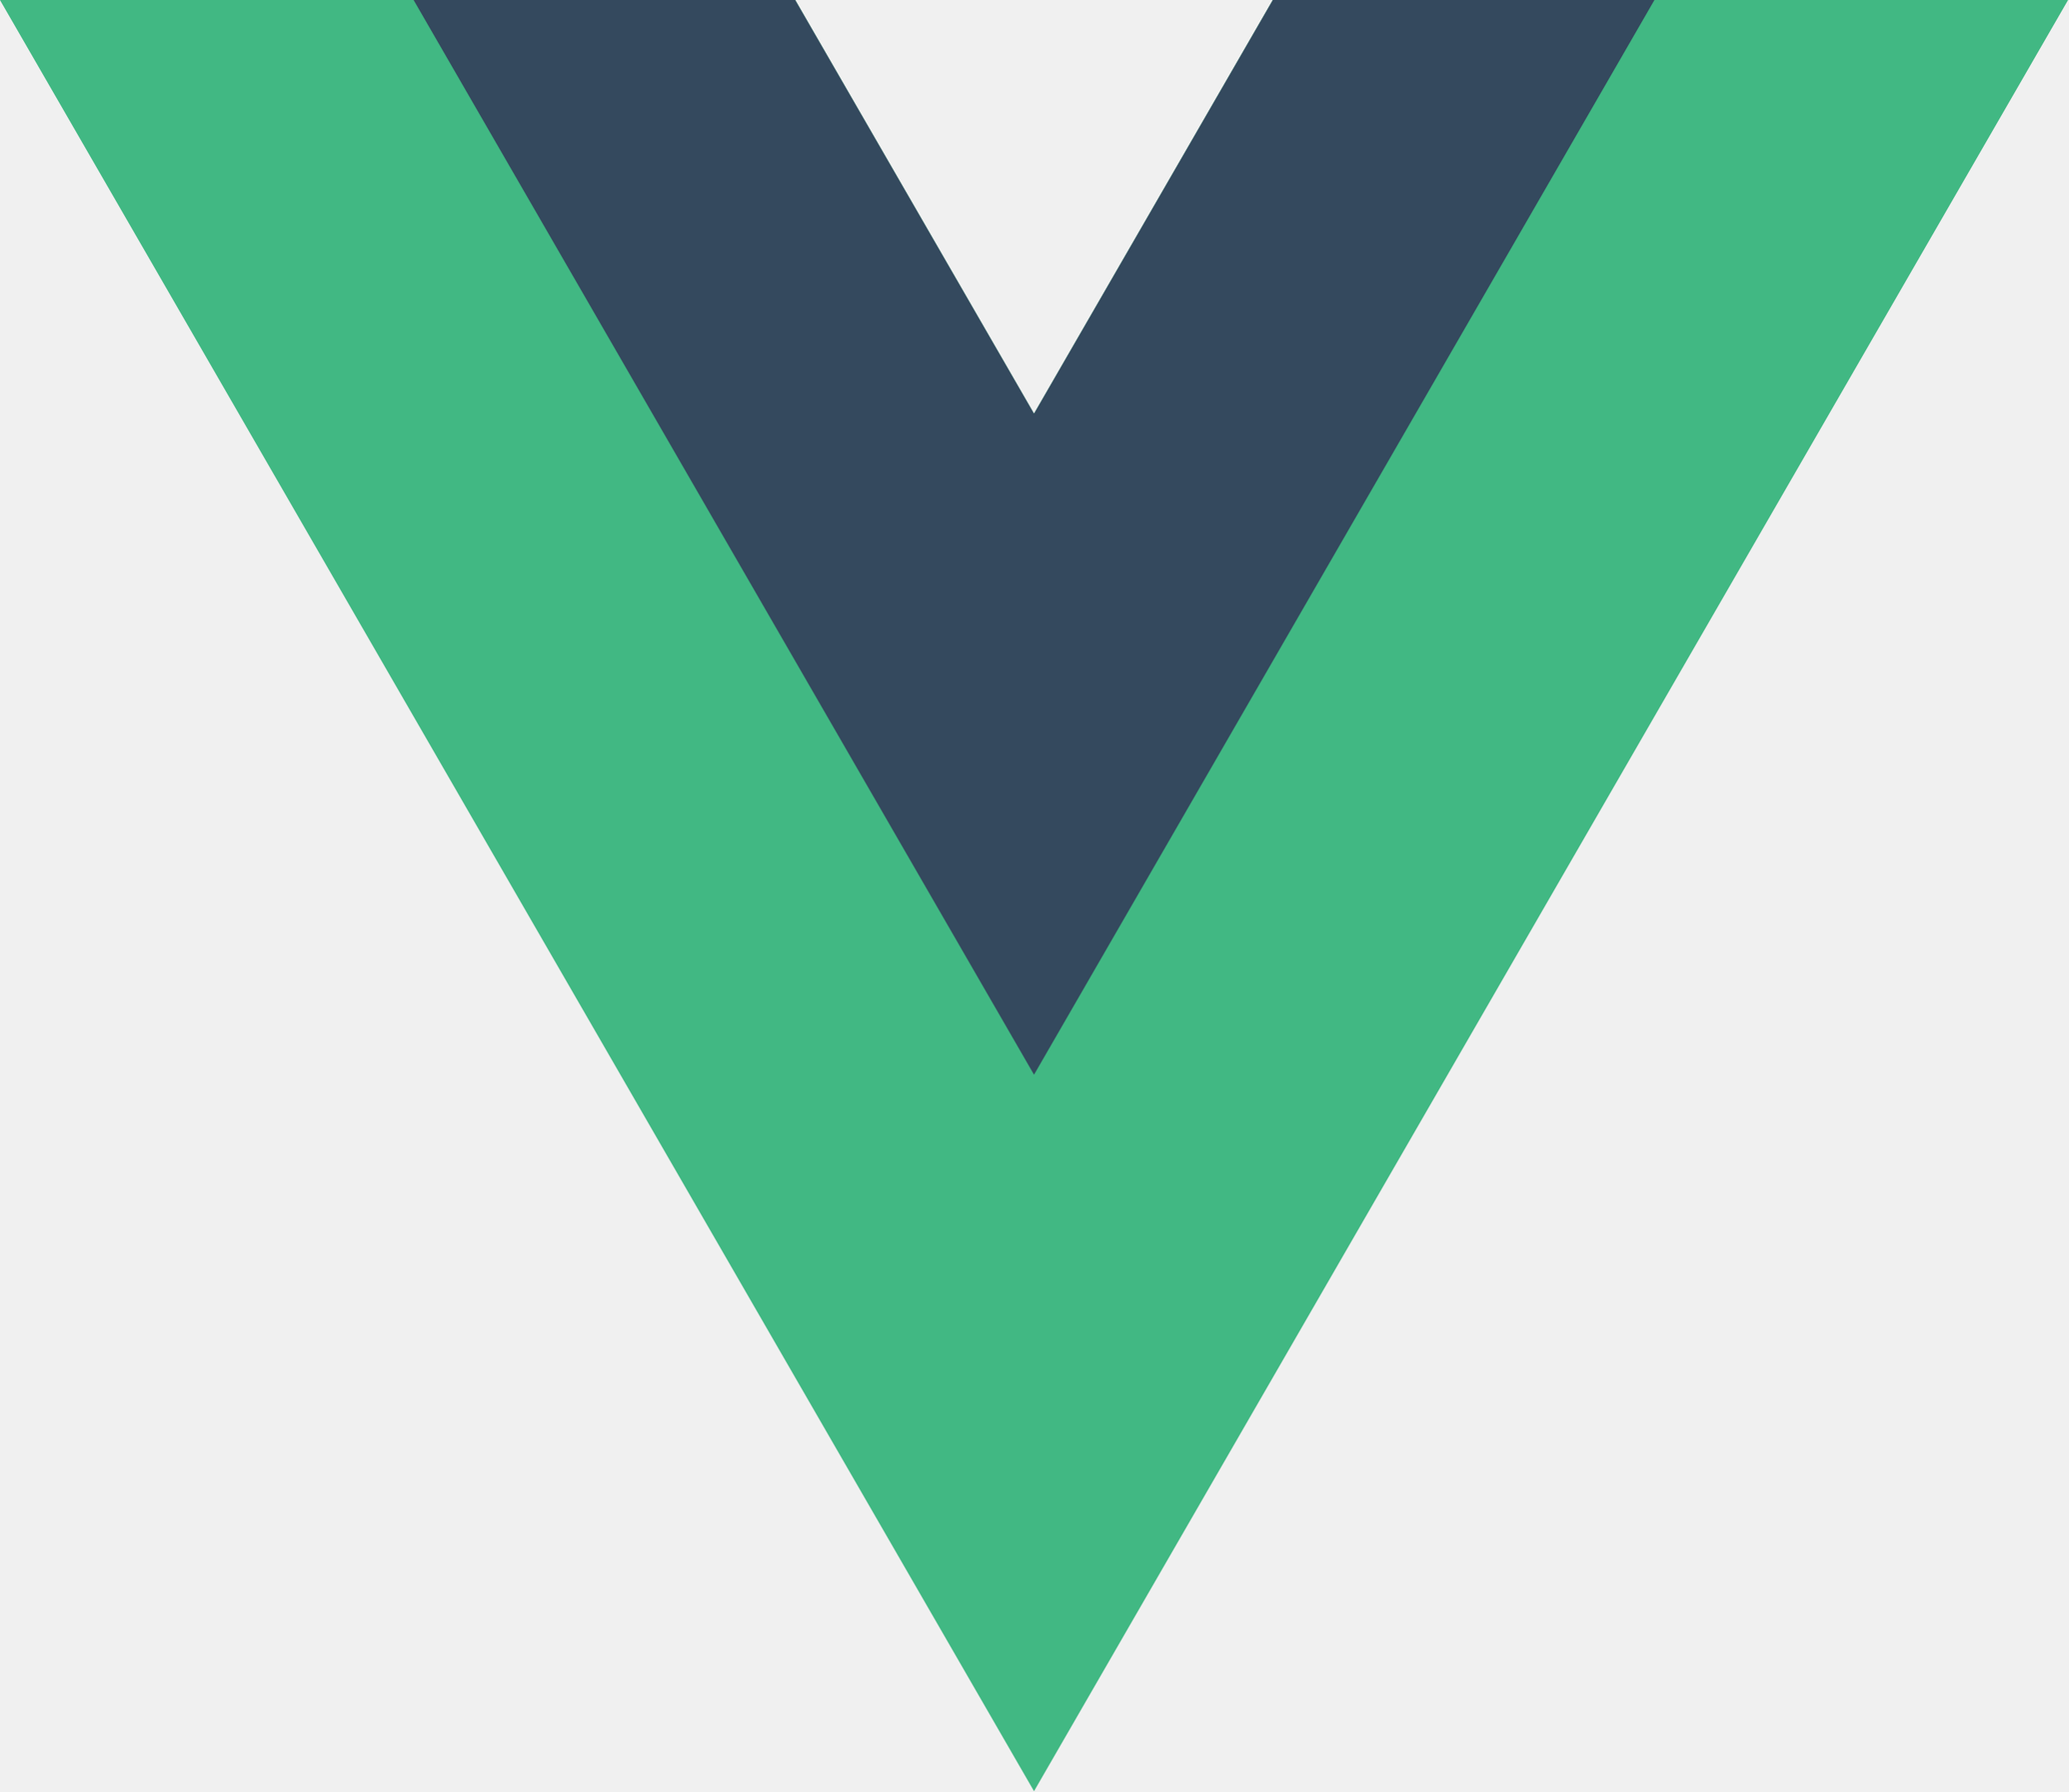
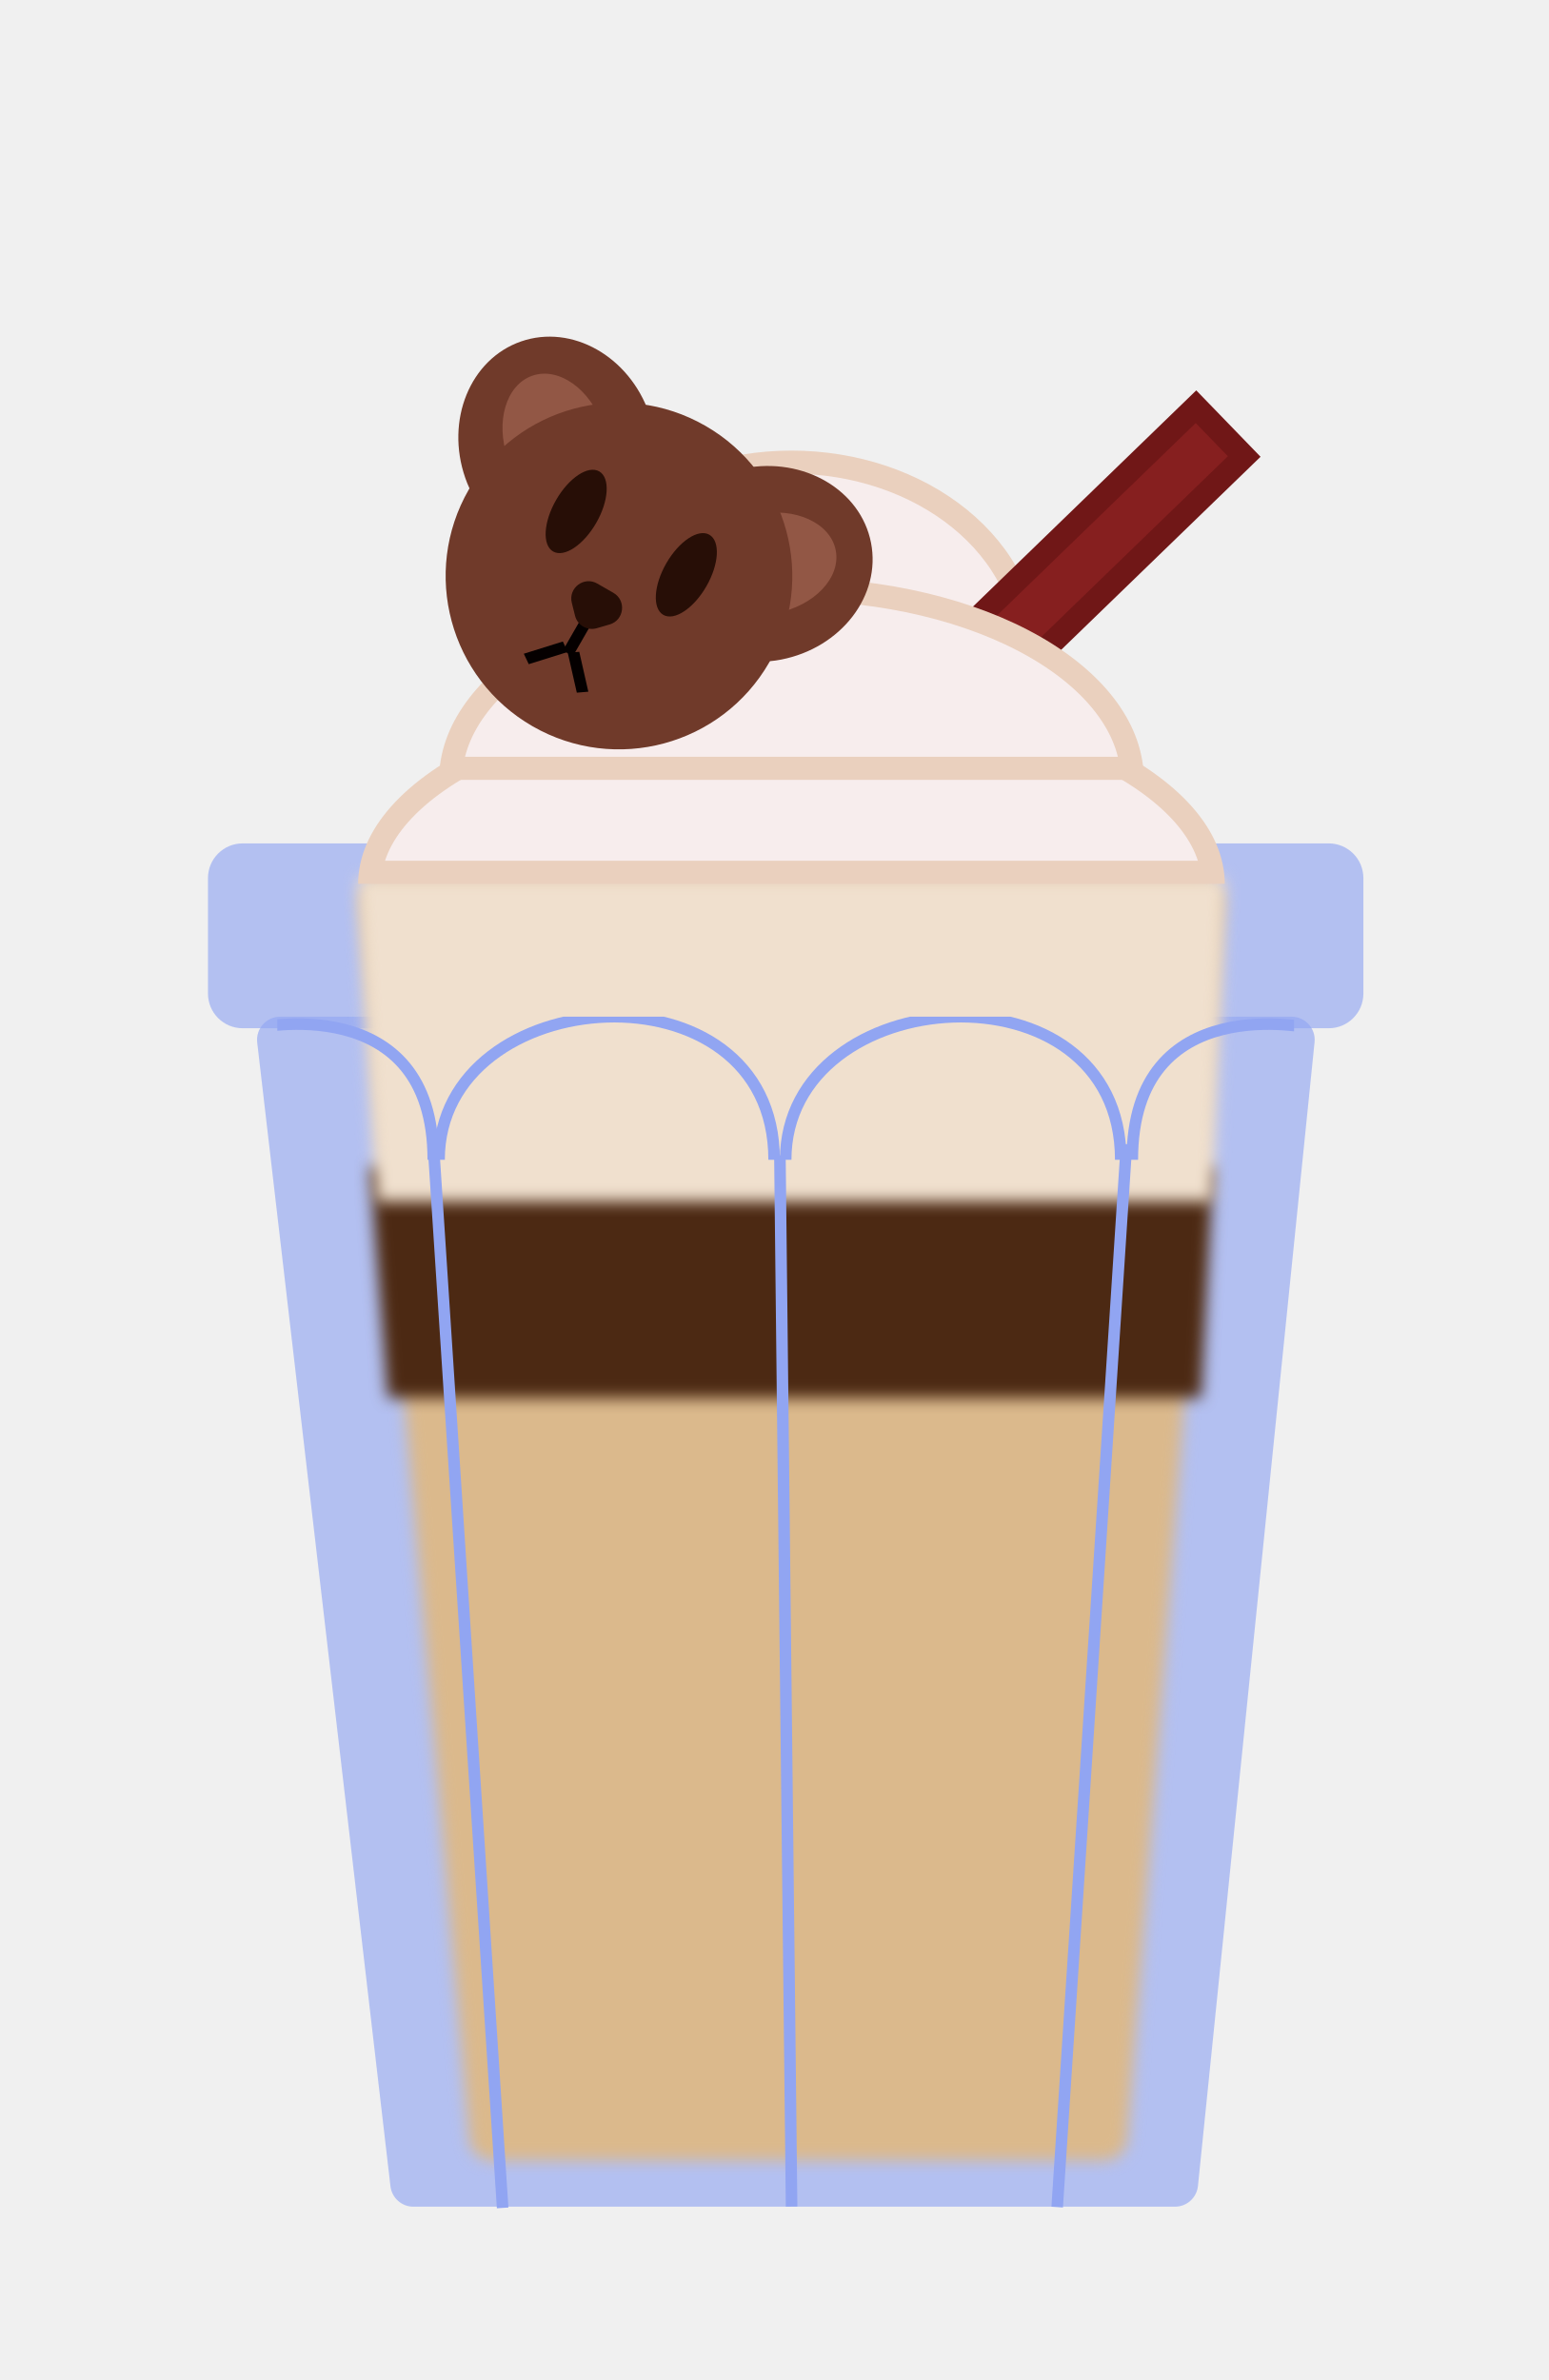
- <svg xmlns="http://www.w3.org/2000/svg" viewBox="0 0 261.76 226.69">
-   <path d="M161.096.001l-30.225 52.351L100.647.001H-.005l130.877 226.688L261.749.001z" fill="#41b883" />
-   <path d="M161.096.001l-30.225 52.351L100.647.001H52.346l78.526 136.01L209.398.001z" fill="#34495e" />
+ <svg xmlns="http://www.w3.org/2000/svg" width="134" height="206" viewBox="0 0 134 206" fill="none">
+   <path d="M22.26 90.231C22.122 89.043 23.05 88 24.247 88H111.786C112.971 88 113.896 89.024 113.775 90.203L108.75 139.5L107.438 152.375L106.125 165.25L104.812 178.125L103.683 189.203C103.579 190.224 102.719 191 101.693 191C98.061 191 95.549 191 91.5 191H69.25H44.5H35.781C34.766 191 33.911 190.24 33.794 189.231L32.5 178.125L31 165.25L28 139.5L22.26 90.231Z" fill="#91A5F2" fill-opacity="0.63" />
+   <path d="M18 76C18 74.343 19.343 73 21 73H68H115C116.657 73 118 74.343 118 76V86C118 87.657 116.657 89 115 89H105.5H93H80.5H68H55.5H43H30.5H21C19.343 89 18 87.657 18 86V76Z" fill="#91A5F2" fill-opacity="0.63" />
+   <g clip-path="url(#clip0_6_48)">
+     <g filter="url(#filter0_f_6_48)">
+       <path d="M31.192 78.176C31.089 77.006 32.01 76 33.184 76H103.84C105.005 76 105.924 76.992 105.834 78.154L101.72 131.5L100.65 145.375L99.58 159.25L98.51 173.125L97.583 185.154C97.502 186.196 96.633 187 95.588 187C92.827 187 90.816 187 87.658 187H69.519H49.342H42.614C41.578 187 40.713 186.208 40.622 185.176L39.56 173.125L38.337 159.25L35.891 131.5L31.192 78.176Z" fill="#DBB98C" />
+     </g>
+     <g filter="url(#filter1_f_6_48)">
+       <path d="M32 101H105L103.965 121H33.553L32 101Z" fill="#4C2913" />
+     </g>
+     <g filter="url(#filter2_f_6_48)">
+       <path d="M31 76H106L104.936 104H32.596L31 76Z" fill="#F0E0CE" />
+     </g>
+   </g>
+   <g clip-path="url(#clip1_6_48)">
+     <path d="M98 100.386C98 85.5 113.5 89 113.5 89" stroke="#91A5F2" />
+     <path d="M37.5 100.386C37.5 85.5 22 89 22 89" stroke="#91A5F2" />
+     <path d="M38 100.386C38 84.886 67 82.886 67 100.386" stroke="#91A5F2" />
+     <path d="M68 100.386C68 84.886 97 82.886 97 100.386" stroke="#91A5F2" />
+     <line x1="67.5" y1="99.994" x2="68.511" y2="190.989" stroke="#91A5F2" />
+     <line x1="97.499" y1="99.032" x2="91.499" y2="191.033" stroke="#91A5F2" />
+     <line x1="43.503" y1="191.103" x2="37.501" y2="99.032" stroke="#91A5F2" />
+   </g>
+   <g clip-path="url(#clip2_6_48)">
+     <mask id="path-13-inside-1_6_48" fill="white">
+       <path d="M47 56.5C47 51.859 49.265 47.407 53.297 44.126C57.329 40.844 62.798 39 68.5 39C74.202 39 79.671 40.844 83.703 44.126C87.735 47.407 90 51.859 90 56.5L68.5 56.5L47 56.5Z" />
+     </mask>
+     <path d="M47 56.5C47 51.859 49.265 47.407 53.297 44.126C57.329 40.844 62.798 39 68.5 39C74.202 39 79.671 40.844 83.703 44.126C87.735 47.407 90 51.859 90 56.5L68.5 56.5L47 56.5Z" fill="#F7EDED" stroke="#EAD0BE" stroke-width="4" mask="url(#path-13-inside-1_6_48)" />
+     <rect x="103.512" y="35.202" width="6" height="40.324" transform="rotate(45.9201 103.512 35.2016)" fill="#861F1F" stroke="#701717" stroke-width="2" />
+     <mask id="path-15-inside-2_6_48" fill="white">
+       <path d="M31 76.5C31 71.859 34.951 67.407 41.983 64.126C49.016 60.844 58.554 59 68.5 59C78.446 59 87.984 60.844 95.016 64.126C102.049 67.407 106 71.859 106 76.5L68.5 76.5L31 76.5Z" />
+     </mask>
+     <path d="M31 76.5C31 71.859 34.951 67.407 41.983 64.126C49.016 60.844 58.554 59 68.5 59C78.446 59 87.984 60.844 95.016 64.126C102.049 67.407 106 71.859 106 76.5L68.5 76.5L31 76.5Z" fill="#F7EDED" stroke="#EAD0BE" stroke-width="4" mask="url(#path-15-inside-2_6_48)" />
+     <mask id="path-16-inside-3_6_48" fill="white">
+       <path d="M38 67.5C38 62.859 41.213 58.407 46.933 55.126C52.653 51.844 60.411 50 68.5 50C76.589 50 84.347 51.844 90.067 55.126C95.787 58.407 99 62.859 99 67.5L68.5 67.5H38Z" />
+     </mask>
+     <path d="M38 67.5C38 62.859 41.213 58.407 46.933 55.126C52.653 51.844 60.411 50 68.5 50C76.589 50 84.347 51.844 90.067 55.126C95.787 58.407 99 62.859 99 67.5L68.5 67.5H38Z" fill="#F7EDED" stroke="#EAD0BE" stroke-width="4" mask="url(#path-16-inside-3_6_48)" />
+   </g>
+   <g clip-path="url(#clip3_6_48)">
+     <g clip-path="url(#clip4_6_48)">
+       <path d="M62.863 49.422C63.753 53.994 62.418 58.1 67.606 57.09C72.794 56.08 76.277 51.555 75.387 46.983C74.497 42.411 69.569 39.524 64.382 40.534C59.194 41.544 61.972 44.85 62.863 49.422Z" fill="#703A2A" />
+       <path d="M64.405 49.173C64.864 51.532 63.935 53.698 67.218 53.059C70.502 52.419 72.791 49.988 72.332 47.629C71.872 45.27 68.838 43.875 65.555 44.515C62.271 45.154 63.945 46.813 64.405 49.173Z" fill="#925745" />
+     </g>
+     <g clip-path="url(#clip5_6_48)">
+       <path d="M49.28 41.608C44.88 43.136 42.001 46.355 40.267 41.362C38.532 36.37 40.693 31.084 45.093 29.555C49.493 28.026 54.465 30.835 56.2 35.827C57.934 40.82 53.68 40.08 49.28 41.608Z" fill="#703A2A" />
+       <path d="M48.72 40.15C46.45 40.938 45.044 42.831 43.947 39.671C42.849 36.511 43.8 33.31 46.07 32.521C48.341 31.732 51.071 33.654 52.169 36.814C53.267 39.974 50.991 39.361 48.72 40.15Z" fill="#925745" />
+     </g>
+     <circle cx="53.572" cy="49.859" r="15" transform="rotate(29.9112 53.5721 49.8593)" fill="#703A2A" />
+     <ellipse cx="49.867" cy="44.267" rx="2" ry="4" transform="rotate(29.9112 49.8673 44.2669)" fill="#270E06" />
+     <ellipse cx="59.402" cy="49.752" rx="2" ry="4" transform="rotate(29.9112 59.4021 49.7522)" fill="#270E06" />
+     <line y1="-0.5" x2="3.542" y2="-0.5" transform="matrix(-0.954348 0.298698 -0.428209 -0.90368 48.7151 55.5254)" stroke="#050000" />
+     <line x1="49.15" y1="56.544" x2="50.645" y2="53.944" stroke="#050000" />
+     <line y1="-0.5" x2="3.542" y2="-0.5" transform="matrix(-0.221521 -0.975156 0.996458 -0.0840922 50.9193 59.8698)" stroke="#050000" />
+     <path d="M49.77 53.298C49.976 54.124 50.827 54.613 51.644 54.376L52.759 54.052C54.029 53.684 54.235 51.971 53.089 51.312L51.693 50.509C50.547 49.849 49.17 50.888 49.489 52.171L49.77 53.298Z" fill="#270E06" />
+   </g>
+   <defs>
+     <filter id="filter0_f_6_48" x="29.884" y="74.7" width="77.256" height="113.6" filterUnits="userSpaceOnUse" color-interpolation-filters="sRGB">
+       <feFlood flood-opacity="0" result="BackgroundImageFix" />
+       <feBlend mode="normal" in="SourceGraphic" in2="BackgroundImageFix" result="shape" />
+       <feGaussianBlur stdDeviation="0.65" result="effect1_foregroundBlur_6_48" />
+     </filter>
+     <filter id="filter1_f_6_48" x="30.7" y="99.7" width="75.6" height="22.6" filterUnits="userSpaceOnUse" color-interpolation-filters="sRGB">
+       <feFlood flood-opacity="0" result="BackgroundImageFix" />
+       <feBlend mode="normal" in="SourceGraphic" in2="BackgroundImageFix" result="shape" />
+       <feGaussianBlur stdDeviation="0.65" result="effect1_foregroundBlur_6_48" />
+     </filter>
+     <filter id="filter2_f_6_48" x="29.7" y="74.7" width="77.6" height="30.6" filterUnits="userSpaceOnUse" color-interpolation-filters="sRGB">
+       <feFlood flood-opacity="0" result="BackgroundImageFix" />
+       <feBlend mode="normal" in="SourceGraphic" in2="BackgroundImageFix" result="shape" />
+       <feGaussianBlur stdDeviation="0.65" result="effect1_foregroundBlur_6_48" />
+     </filter>
+     <clipPath id="clip0_6_48">
+       <rect width="90" height="125" fill="white" transform="translate(24 68)" />
+     </clipPath>
+     <clipPath id="clip1_6_48">
+       <rect width="88" height="105" fill="white" transform="translate(24 88)" />
+     </clipPath>
+     <clipPath id="clip2_6_48">
+       <rect width="95" height="48" fill="white" transform="translate(23 32)" />
+     </clipPath>
+     <clipPath id="clip3_6_48">
+       <rect width="65" height="51" fill="white" transform="translate(38.4315 10) rotate(29.9112)" />
+     </clipPath>
+     <clipPath id="clip4_6_48">
+       <rect width="29" height="24" fill="white" transform="matrix(-0.866799 -0.498657 -0.498657 0.866799 89.0506 48.3498)" />
+     </clipPath>
+     <clipPath id="clip5_6_48">
+       <rect width="29" height="24" fill="white" transform="translate(37.0427 18.4304) rotate(29.9112)" />
+     </clipPath>
+   </defs>
</svg>
